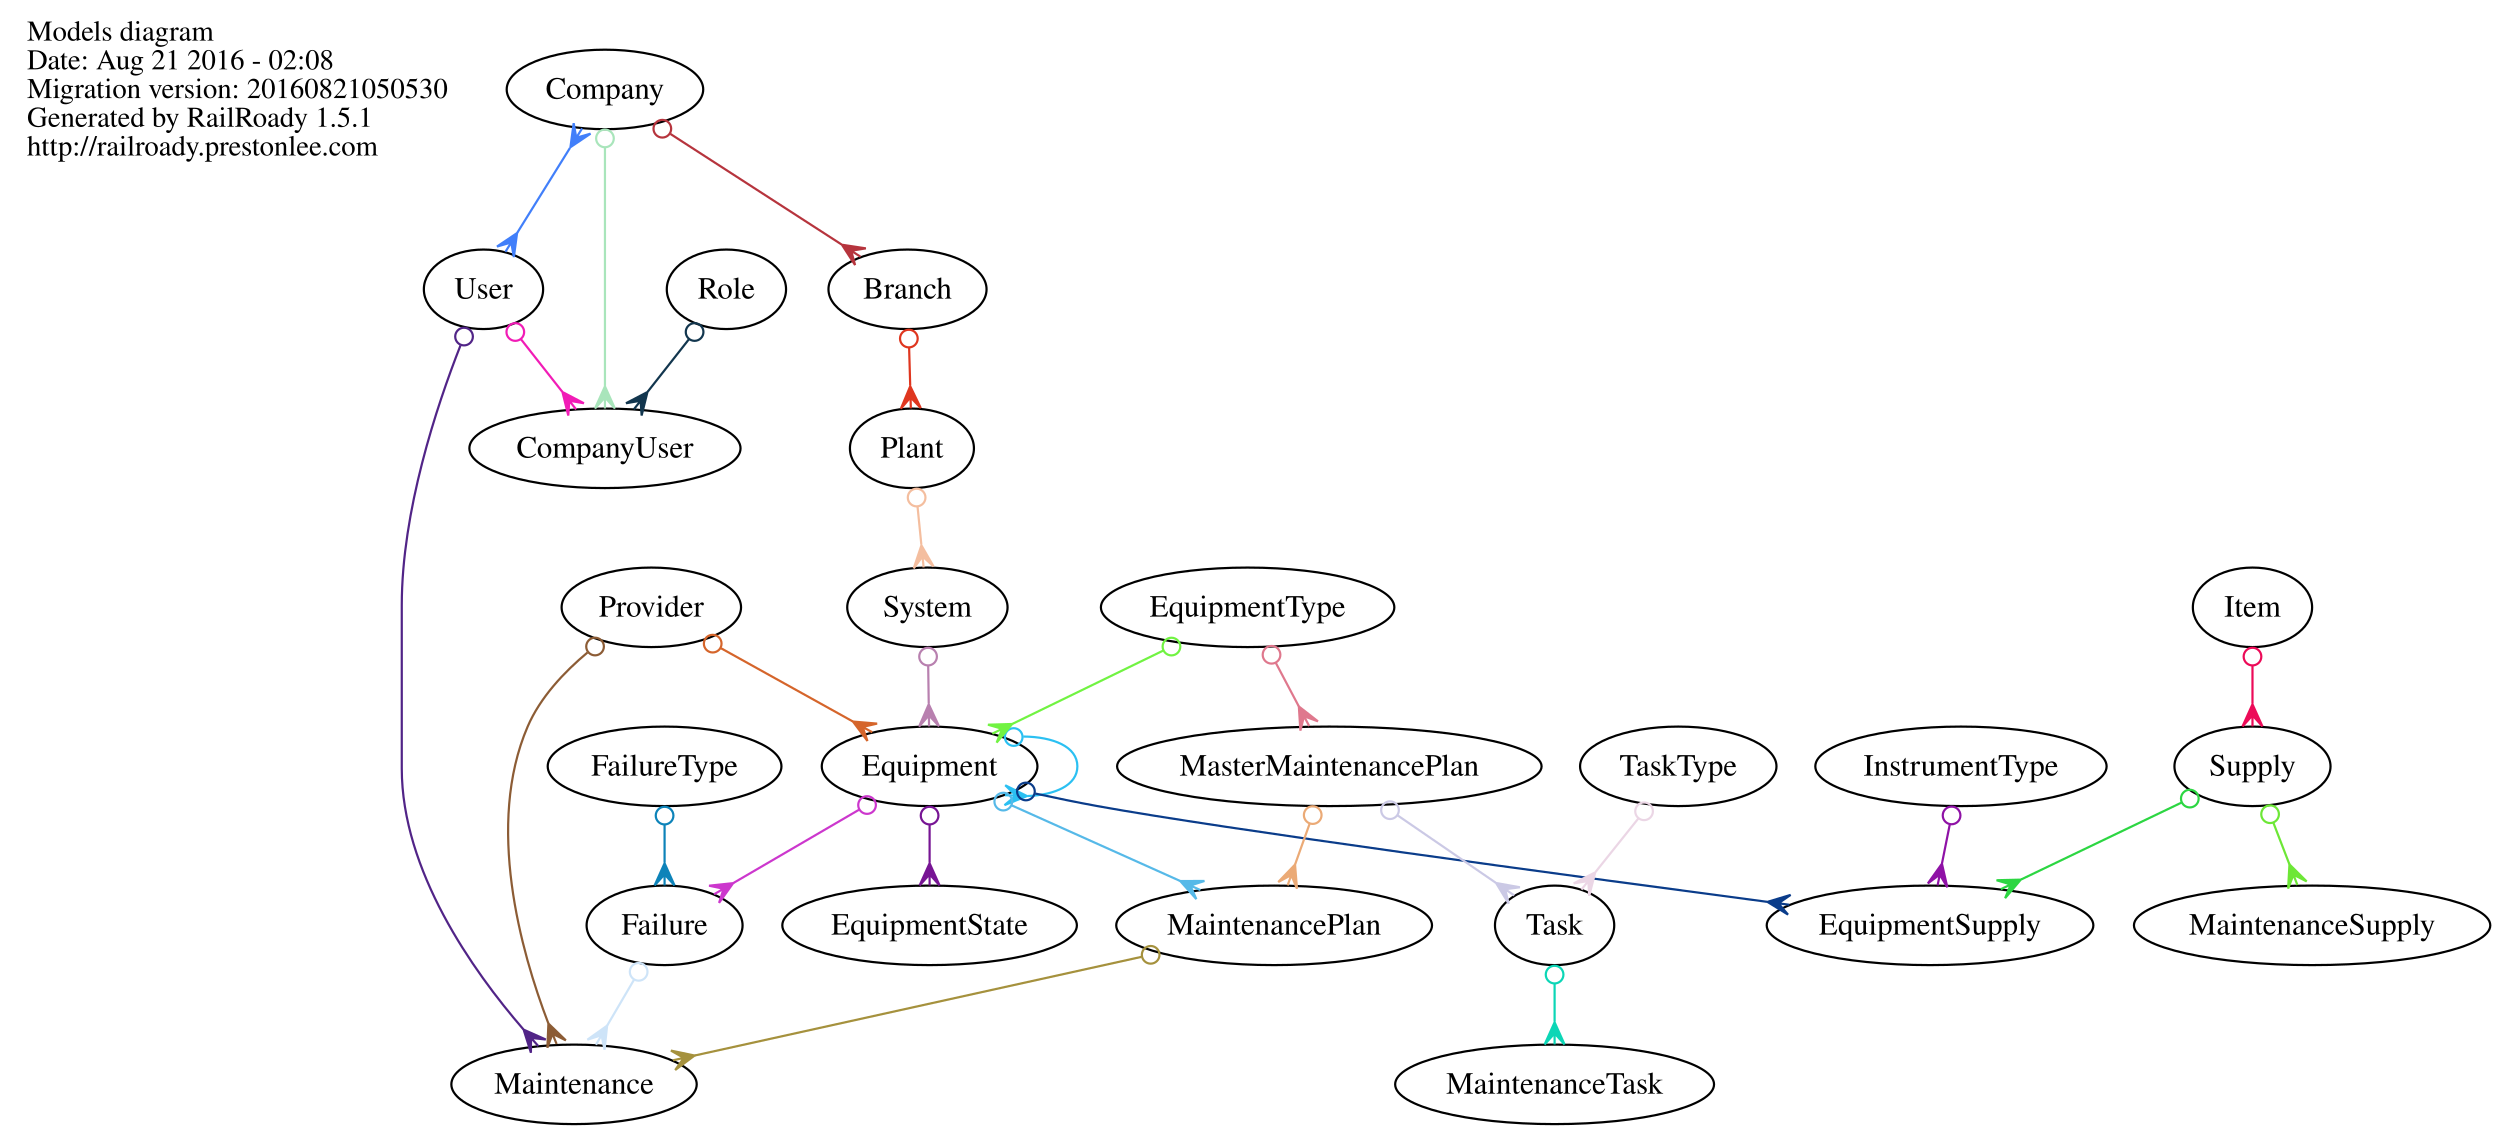
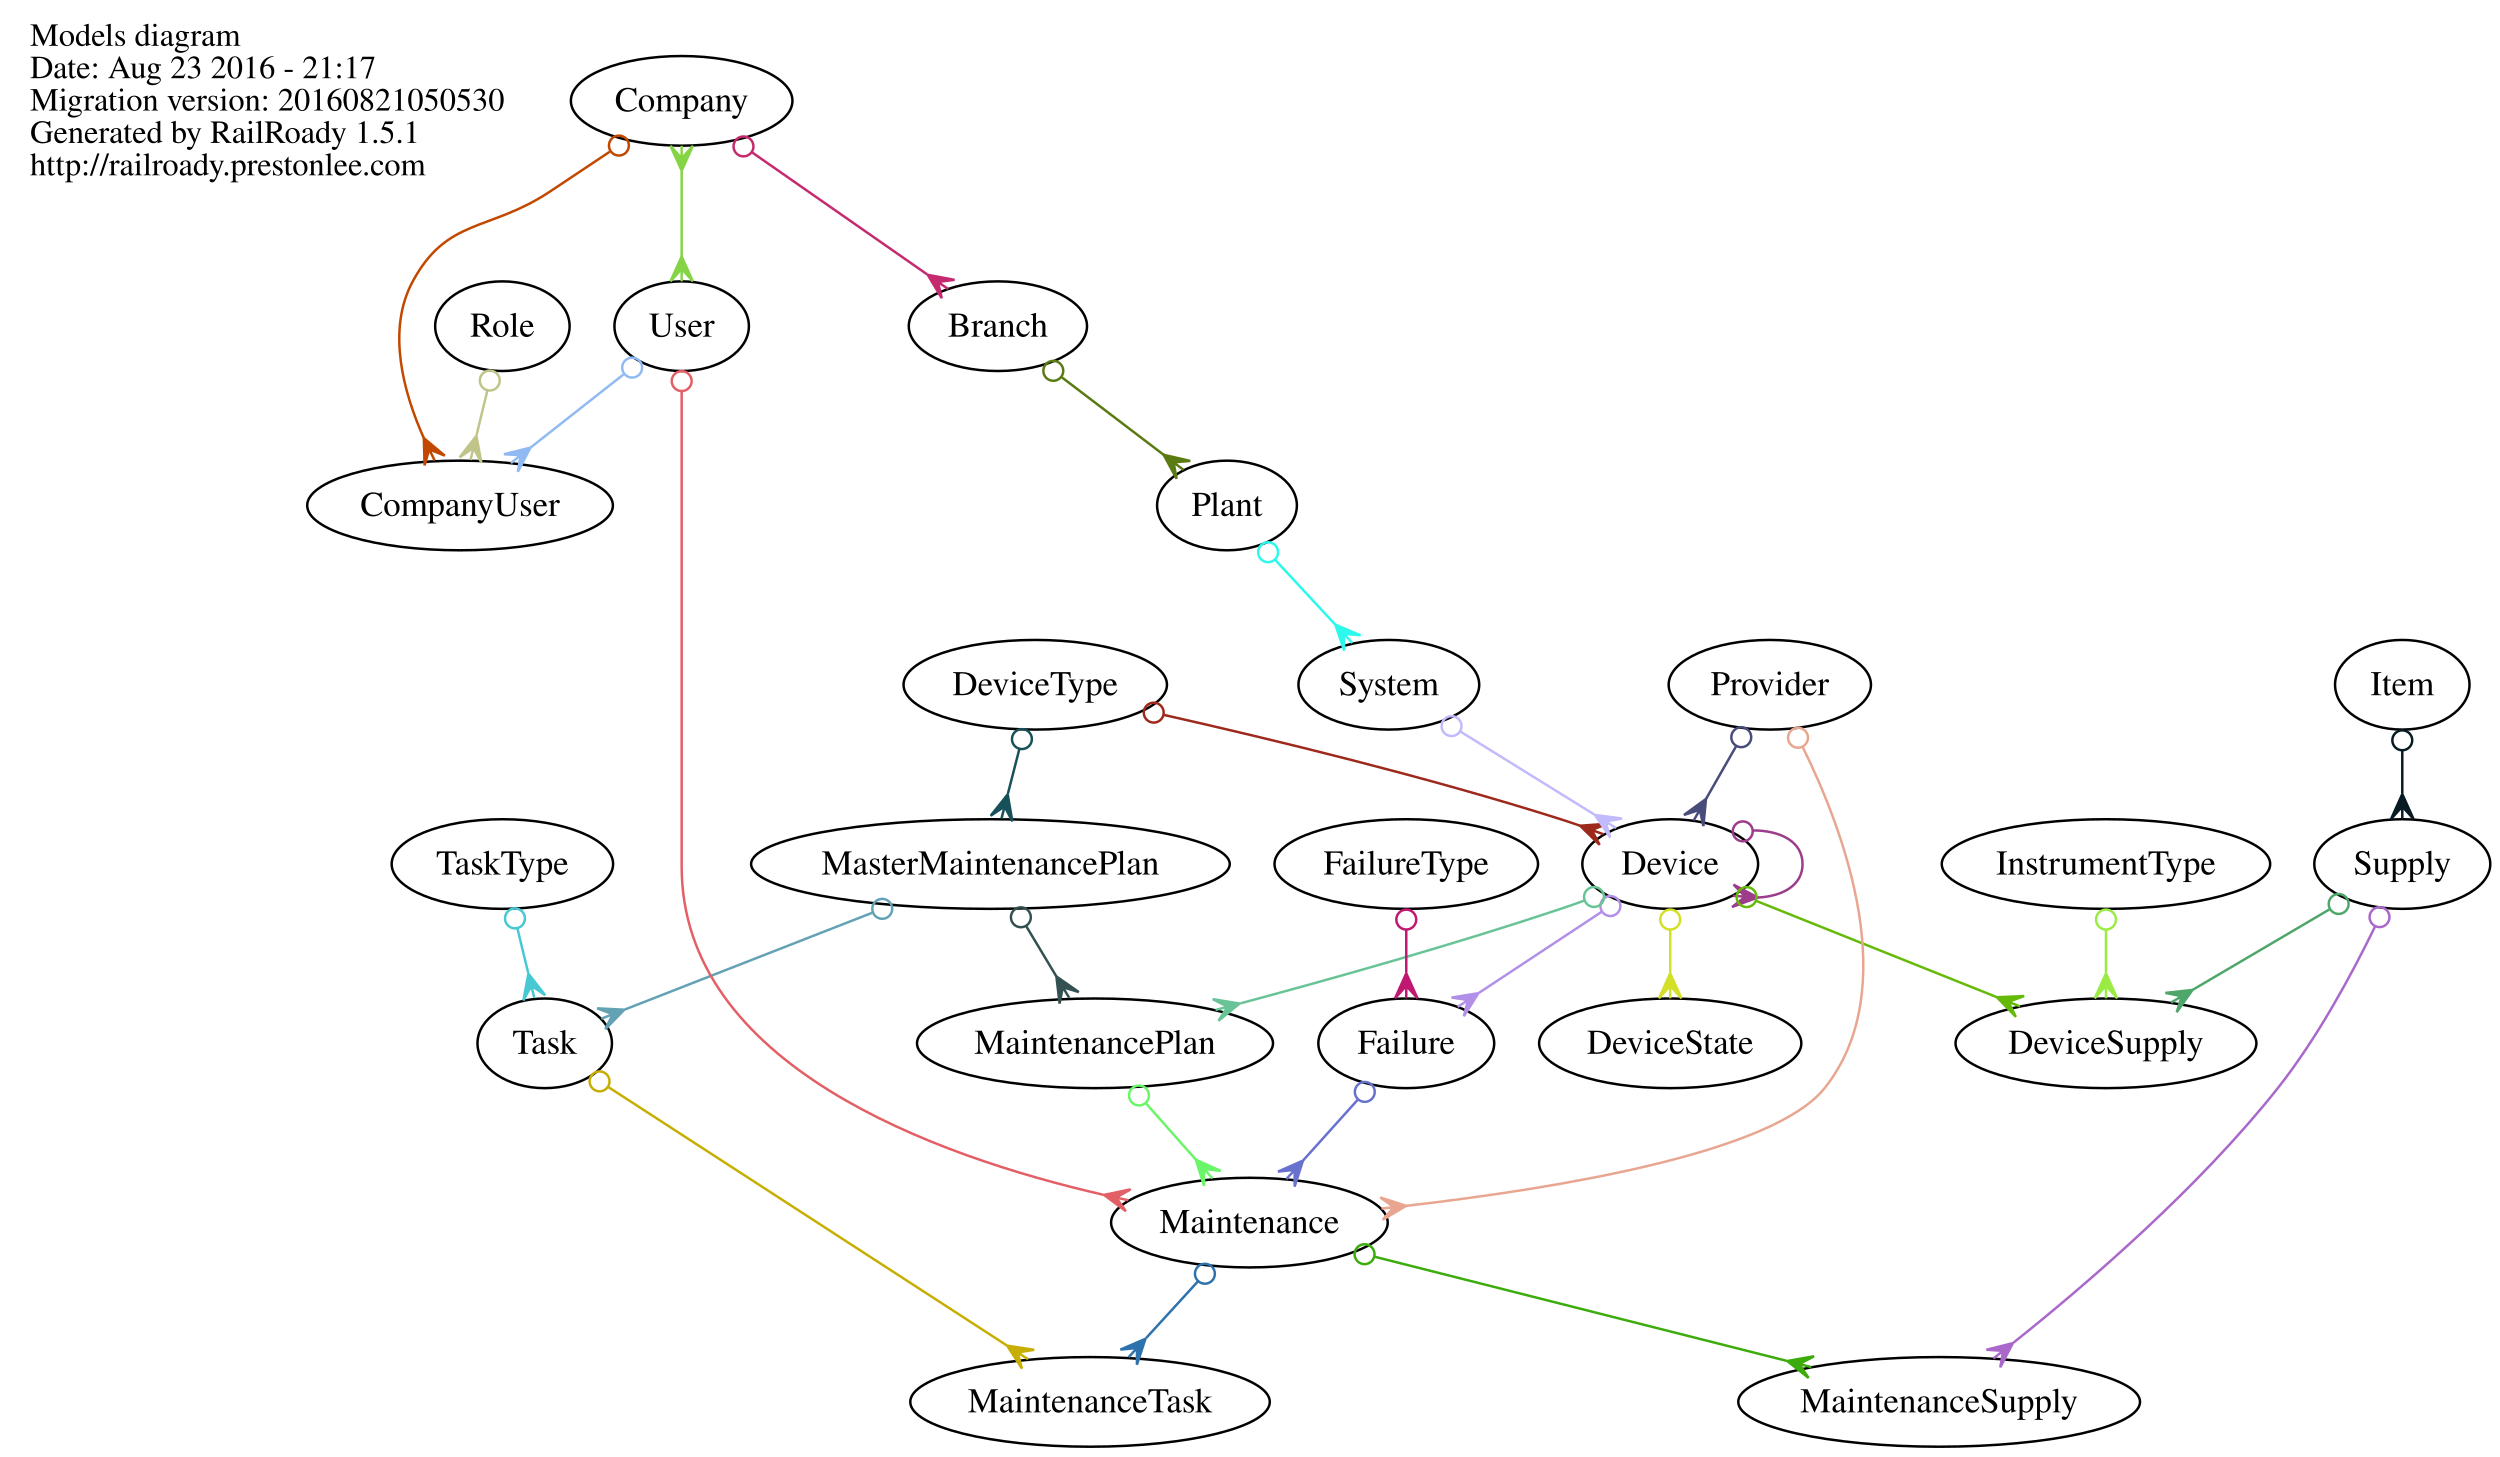
- <svg xmlns="http://www.w3.org/2000/svg" width="1132pt" height="513pt" viewBox="0.00 0.00 1131.53 513.00">
-   <g id="graph0" class="graph" transform="scale(1 1) rotate(0) translate(4 509)">
-     <polygon fill="none" stroke="none" points="-4,4 -4,-509 1127.53,-509 1127.53,4 -4,4" />
+ <svg xmlns="http://www.w3.org/2000/svg" width="1004pt" height="585pt" viewBox="0.00 0.00 1003.86 585.00">
+   <g id="graph0" class="graph" transform="scale(1 1) rotate(0) translate(4 581)">
+     <polygon fill="none" stroke="none" points="-4,4 -4,-581 999.857,-581 999.857,4 -4,4" />
    <g id="node1" class="node">
-       <text text-anchor="start" x="8" y="-490.6" font-family="Times,serif" font-size="13.00">Models diagram</text>
-       <text text-anchor="start" x="8" y="-477.6" font-family="Times,serif" font-size="13.00">Date: Aug 21 2016 - 02:08</text>
-       <text text-anchor="start" x="8" y="-464.6" font-family="Times,serif" font-size="13.00">Migration version: 20160821050530</text>
-       <text text-anchor="start" x="8" y="-451.6" font-family="Times,serif" font-size="13.00">Generated by RailRoady 1.5.1</text>
-       <text text-anchor="start" x="8" y="-438.6" font-family="Times,serif" font-size="13.00">http://railroady.prestonlee.com</text>
+       <text text-anchor="start" x="8" y="-562.6" font-family="Times,serif" font-size="13.00">Models diagram</text>
+       <text text-anchor="start" x="8" y="-549.6" font-family="Times,serif" font-size="13.00">Date: Aug 23 2016 - 21:17</text>
+       <text text-anchor="start" x="8" y="-536.6" font-family="Times,serif" font-size="13.00">Migration version: 20160821050530</text>
+       <text text-anchor="start" x="8" y="-523.6" font-family="Times,serif" font-size="13.00">Generated by RailRoady 1.5.1</text>
+       <text text-anchor="start" x="8" y="-510.6" font-family="Times,serif" font-size="13.00">http://railroady.prestonlee.com</text>
    </g>
    <g id="node2" class="node">
-       <ellipse fill="none" stroke="black" cx="406.688" cy="-378" rx="35.789" ry="18" />
-       <text text-anchor="middle" x="406.688" y="-373.8" font-family="Times,serif" font-size="14.00">Branch</text>
+       <ellipse fill="none" stroke="black" cx="396.688" cy="-450" rx="35.789" ry="18" />
+       <text text-anchor="middle" x="396.688" y="-445.8" font-family="Times,serif" font-size="14.00">Branch</text>
+     </g>
+     <g id="node18" class="node">
+       <ellipse fill="none" stroke="black" cx="488.688" cy="-378" rx="28.074" ry="18" />
+       <text text-anchor="middle" x="488.688" y="-373.8" font-family="Times,serif" font-size="14.00">Plant</text>
+     </g>
+     <g id="edge1" class="edge">
+       <path fill="none" stroke="#5a7a12" d="M422.168,-429.613C434.969,-419.873 450.438,-408.103 463.236,-398.365" />
+       <ellipse fill="none" stroke="#5a7a12" cx="418.934" cy="-432.074" rx="4" ry="4" />
+       <polygon fill="#5a7a12" stroke="#5a7a12" points="463.247,-398.357 473.931,-395.883 467.227,-395.329 471.206,-392.302 471.206,-392.302 471.206,-392.302 467.227,-395.329 468.481,-388.72 463.247,-398.357 463.247,-398.357" />
+     </g>
+     <g id="node3" class="node">
+       <ellipse fill="none" stroke="black" cx="269.688" cy="-540.5" rx="44.492" ry="18" />
+       <text text-anchor="middle" x="269.688" y="-536.3" font-family="Times,serif" font-size="14.00">Company</text>
+     </g>
+     <g id="edge4" class="edge">
+       <path fill="none" stroke="#c5296e" d="M298.006,-519.767C318.923,-505.19 347.284,-485.427 368.234,-470.828" />
+       <ellipse fill="none" stroke="#c5296e" cx="294.513" cy="-522.2" rx="4" ry="4" />
+       <polygon fill="#c5296e" stroke="#c5296e" points="368.511,-470.635 379.288,-468.61 372.613,-467.777 376.715,-464.918 376.715,-464.918 376.715,-464.918 372.613,-467.777 374.142,-461.226 368.511,-470.635 368.511,-470.635" />
+     </g>
+     <g id="node4" class="node">
+       <ellipse fill="none" stroke="black" cx="180.688" cy="-378" rx="61.389" ry="18" />
+       <text text-anchor="middle" x="180.688" y="-373.8" font-family="Times,serif" font-size="14.00">CompanyUser</text>
+     </g>
+     <g id="edge2" class="edge">
+       <path fill="none" stroke="#c24800" d="M240.838,-520.096C233.013,-514.855 224.535,-509.196 216.688,-504 192.329,-487.871 175.582,-493.7 161.688,-468 151.13,-448.472 157.886,-423.569 166.129,-405.074" />
+       <ellipse fill="none" stroke="#c24800" cx="244.482" cy="-522.539" rx="4" ry="4" />
+       <polygon fill="#c24800" stroke="#c24800" points="166.14,-405.053 174.544,-398.008 168.316,-400.551 170.492,-396.049 170.492,-396.049 170.492,-396.049 168.316,-400.551 166.441,-394.091 166.14,-405.053 166.14,-405.053" />
+     </g>
+     <g id="node25" class="node">
+       <ellipse fill="none" stroke="black" cx="269.688" cy="-450" rx="27" ry="18" />
+       <text text-anchor="middle" x="269.688" y="-445.8" font-family="Times,serif" font-size="14.00">User</text>
+     </g>
+     <g id="edge3" class="edge">
+       <path fill="none" stroke="#85d445" d="M269.688,-512.092C269.688,-501.289 269.688,-488.912 269.688,-478.136" />
+       <polygon fill="#85d445" stroke="#85d445" points="269.688,-512.436 265.188,-522.436 269.688,-517.436 269.688,-522.436 269.688,-522.436 269.688,-522.436 269.688,-517.436 274.188,-522.436 269.688,-512.436 269.688,-512.436" />
+       <polygon fill="#85d445" stroke="#85d445" points="269.688,-478.011 274.188,-468.011 269.688,-473.011 269.688,-468.011 269.688,-468.011 269.688,-468.011 269.688,-473.011 265.188,-468.011 269.688,-478.011 269.688,-478.011" />
+     </g>
+     <g id="node5" class="node">
+       <ellipse fill="none" stroke="black" cx="666.688" cy="-234" rx="35.296" ry="18" />
+       <text text-anchor="middle" x="666.688" y="-229.8" font-family="Times,serif" font-size="14.00">Device</text>
+     </g>
+     <g id="edge5" class="edge">
+       <path fill="none" stroke="#9c3c8b" d="M699.808,-247.5C710.925,-247.526 719.835,-243.026 719.835,-234 719.835,-225.581 712.084,-221.1 702.02,-220.556" />
+       <ellipse fill="none" stroke="#9c3c8b" cx="695.823" cy="-247.129" rx="4" ry="4" />
+       <polygon fill="#9c3c8b" stroke="#9c3c8b" points="701.818,-220.57 691.538,-216.752 696.829,-220.906 691.84,-221.242 691.84,-221.242 691.84,-221.242 696.829,-220.906 692.143,-225.731 701.818,-220.57 701.818,-220.57" />
+     </g>
+     <g id="node6" class="node">
+       <ellipse fill="none" stroke="black" cx="666.688" cy="-162" rx="52.661" ry="18" />
+       <text text-anchor="middle" x="666.688" y="-157.8" font-family="Times,serif" font-size="14.00">DeviceState</text>
+     </g>
+     <g id="edge7" class="edge">
+       <path fill="none" stroke="#d4df28" d="M666.688,-207.64C666.688,-202.063 666.688,-196.132 666.688,-190.476" />
+       <ellipse fill="none" stroke="#d4df28" cx="666.688" cy="-211.697" rx="4" ry="4" />
+       <polygon fill="#d4df28" stroke="#d4df28" points="666.688,-190.104 671.188,-180.104 666.688,-185.104 666.688,-180.104 666.688,-180.104 666.688,-180.104 666.688,-185.104 662.188,-180.104 666.688,-190.104 666.688,-190.104" />
+     </g>
+     <g id="node7" class="node">
+       <ellipse fill="none" stroke="black" cx="841.688" cy="-162" rx="60.42" ry="18" />
+       <text text-anchor="middle" x="841.688" y="-157.8" font-family="Times,serif" font-size="14.00">DeviceSupply</text>
+     </g>
+     <g id="edge6" class="edge">
+       <path fill="none" stroke="#64ba06" d="M701.129,-219.224C728.81,-208.151 767.873,-192.526 797.796,-180.557" />
+       <ellipse fill="none" stroke="#64ba06" cx="697.362" cy="-220.73" rx="4" ry="4" />
+       <polygon fill="#64ba06" stroke="#64ba06" points="797.879,-180.523 808.835,-180.988 802.522,-178.666 807.164,-176.81 807.164,-176.81 807.164,-176.81 802.522,-178.666 805.493,-172.631 797.879,-180.523 797.879,-180.523" />
+     </g>
+     <g id="node9" class="node">
+       <ellipse fill="none" stroke="black" cx="560.688" cy="-162" rx="35.313" ry="18" />
+       <text text-anchor="middle" x="560.688" y="-157.8" font-family="Times,serif" font-size="14.00">Failure</text>
+     </g>
+     <g id="edge8" class="edge">
+       <path fill="none" stroke="#b290e7" d="M639.103,-214.784C623.998,-204.809 605.284,-192.45 589.927,-182.309" />
+       <ellipse fill="none" stroke="#b290e7" cx="642.66" cy="-217.133" rx="4" ry="4" />
+       <polygon fill="#b290e7" stroke="#b290e7" points="589.67,-182.139 583.805,-172.873 585.497,-179.384 581.325,-176.628 581.325,-176.628 581.325,-176.628 585.497,-179.384 578.845,-180.384 589.67,-182.139 589.67,-182.139" />
+     </g>
+     <g id="node14" class="node">
+       <ellipse fill="none" stroke="black" cx="435.688" cy="-162" rx="71.495" ry="18" />
+       <text text-anchor="middle" x="435.688" y="-157.8" font-family="Times,serif" font-size="14.00">MaintenancePlan</text>
+     </g>
+     <g id="edge9" class="edge">
+       <path fill="none" stroke="#68c496" d="M632.33,-219.376C629.085,-218.195 625.833,-217.051 622.688,-216 580.122,-201.779 531.313,-188.03 494.236,-178.1" />
+       <ellipse fill="none" stroke="#68c496" cx="636.09" cy="-220.777" rx="4" ry="4" />
+       <polygon fill="#68c496" stroke="#68c496" points="493.768,-177.975 485.261,-171.055 488.936,-176.689 484.104,-175.403 484.104,-175.403 484.104,-175.403 488.936,-176.689 482.947,-179.752 493.768,-177.975 493.768,-177.975" />
+     </g>
+     <g id="node8" class="node">
+       <ellipse fill="none" stroke="black" cx="411.688" cy="-306" rx="52.902" ry="18" />
+       <text text-anchor="middle" x="411.688" y="-301.8" font-family="Times,serif" font-size="14.00">DeviceType</text>
+     </g>
+     <g id="edge11" class="edge">
+       <path fill="none" stroke="#9d291c" d="M463.43,-293.868C506.452,-284.169 569.083,-269.017 622.688,-252 625.234,-251.192 627.846,-250.313 630.466,-249.396" />
+       <ellipse fill="none" stroke="#9d291c" cx="459.267" cy="-294.801" rx="4" ry="4" />
+       <polygon fill="#9d291c" stroke="#9d291c" points="630.488,-249.388 641.425,-250.184 635.184,-247.672 639.881,-245.957 639.881,-245.957 639.881,-245.957 635.184,-247.672 638.337,-241.73 630.488,-249.388 630.488,-249.388" />
    </g>
    <g id="node17" class="node">
-       <ellipse fill="none" stroke="black" cx="408.688" cy="-306" rx="28.074" ry="18" />
-       <text text-anchor="middle" x="408.688" y="-301.8" font-family="Times,serif" font-size="14.00">Plant</text>
-     </g>
-     <g id="edge1" class="edge">
-       <path fill="none" stroke="#df361f" d="M407.412,-351.64C407.572,-346.063 407.741,-340.132 407.903,-334.476" />
-       <ellipse fill="none" stroke="#df361f" cx="407.296" cy="-355.698" rx="4" ry="4" />
-       <polygon fill="#df361f" stroke="#df361f" points="407.913,-334.1 412.697,-324.233 408.056,-329.102 408.199,-324.104 408.199,-324.104 408.199,-324.104 408.056,-329.102 403.701,-323.976 407.913,-334.1 407.913,-334.1" />
-     </g>
-     <g id="node3" class="node">
-       <ellipse fill="none" stroke="black" cx="269.688" cy="-468.5" rx="44.492" ry="18" />
-       <text text-anchor="middle" x="269.688" y="-464.3" font-family="Times,serif" font-size="14.00">Company</text>
-     </g>
-     <g id="edge4" class="edge">
-       <path fill="none" stroke="#b6343d" d="M299.309,-448.365C322.2,-433.578 353.752,-413.195 376.729,-398.353" />
-       <ellipse fill="none" stroke="#b6343d" cx="295.67" cy="-450.716" rx="4" ry="4" />
-       <polygon fill="#b6343d" stroke="#b6343d" points="376.985,-398.188 387.827,-396.541 381.185,-395.474 385.385,-392.761 385.385,-392.761 385.385,-392.761 381.185,-395.474 382.943,-388.981 376.985,-398.188 376.985,-398.188" />
-     </g>
-     <g id="node4" class="node">
-       <ellipse fill="none" stroke="black" cx="269.688" cy="-306" rx="61.389" ry="18" />
-       <text text-anchor="middle" x="269.688" y="-301.8" font-family="Times,serif" font-size="14.00">CompanyUser</text>
-     </g>
-     <g id="edge2" class="edge">
-       <path fill="none" stroke="#a9e5bb" d="M269.688,-442.079C269.688,-412.675 269.688,-364.455 269.688,-334.284" />
-       <ellipse fill="none" stroke="#a9e5bb" cx="269.688" cy="-446.324" rx="4" ry="4" />
-       <polygon fill="#a9e5bb" stroke="#a9e5bb" points="269.688,-334.053 274.188,-324.053 269.688,-329.053 269.688,-324.053 269.688,-324.053 269.688,-324.053 269.688,-329.053 265.188,-324.053 269.688,-334.053 269.688,-334.053" />
+       <ellipse fill="none" stroke="black" cx="393.688" cy="-234" rx="96.109" ry="18" />
+       <text text-anchor="middle" x="393.688" y="-229.8" font-family="Times,serif" font-size="14.00">MasterMaintenancePlan</text>
+     </g>
+     <g id="edge10" class="edge">
+       <path fill="none" stroke="#16515a" d="M405.328,-280.267C403.841,-274.485 402.248,-268.291 400.733,-262.4" />
+       <ellipse fill="none" stroke="#16515a" cx="406.334" cy="-284.181" rx="4" ry="4" />
+       <polygon fill="#16515a" stroke="#16515a" points="400.62,-261.96 402.488,-251.155 399.375,-257.118 398.13,-252.275 398.13,-252.275 398.13,-252.275 399.375,-257.118 393.772,-253.396 400.62,-261.96 400.62,-261.96" />
+     </g>
+     <g id="node13" class="node">
+       <ellipse fill="none" stroke="black" cx="497.688" cy="-90" rx="55.551" ry="18" />
+       <text text-anchor="middle" x="497.688" y="-85.8" font-family="Times,serif" font-size="14.00">Maintenance</text>
+     </g>
+     <g id="edge12" class="edge">
+       <path fill="none" stroke="#6871ce" d="M541.192,-139.338C534.255,-131.631 526.405,-122.908 519.302,-115.015" />
+       <ellipse fill="none" stroke="#6871ce" cx="544.03" cy="-142.492" rx="4" ry="4" />
+       <polygon fill="#6871ce" stroke="#6871ce" points="519.198,-114.9 515.853,-104.457 515.853,-111.184 512.508,-107.467 512.508,-107.467 512.508,-107.467 515.853,-111.184 509.163,-110.478 519.198,-114.9 519.198,-114.9" />
+     </g>
+     <g id="node10" class="node">
+       <ellipse fill="none" stroke="black" cx="560.688" cy="-234" rx="52.919" ry="18" />
+       <text text-anchor="middle" x="560.688" y="-229.8" font-family="Times,serif" font-size="14.00">FailureType</text>
+     </g>
+     <g id="edge13" class="edge">
+       <path fill="none" stroke="#c01770" d="M560.688,-207.64C560.688,-202.063 560.688,-196.132 560.688,-190.476" />
+       <ellipse fill="none" stroke="#c01770" cx="560.688" cy="-211.697" rx="4" ry="4" />
+       <polygon fill="#c01770" stroke="#c01770" points="560.688,-190.104 565.188,-180.104 560.688,-185.104 560.688,-180.104 560.688,-180.104 560.688,-180.104 560.688,-185.104 556.188,-180.104 560.688,-190.104 560.688,-190.104" />
+     </g>
+     <g id="node11" class="node">
+       <ellipse fill="none" stroke="black" cx="841.688" cy="-234" rx="65.949" ry="18" />
+       <text text-anchor="middle" x="841.688" y="-229.8" font-family="Times,serif" font-size="14.00">InstrumentType</text>
+     </g>
+     <g id="edge14" class="edge">
+       <path fill="none" stroke="#9aec45" d="M841.688,-207.64C841.688,-202.063 841.688,-196.132 841.688,-190.476" />
+       <ellipse fill="none" stroke="#9aec45" cx="841.688" cy="-211.697" rx="4" ry="4" />
+       <polygon fill="#9aec45" stroke="#9aec45" points="841.688,-190.104 846.188,-180.104 841.688,-185.104 841.688,-180.104 841.688,-180.104 841.688,-180.104 841.688,-185.104 837.188,-180.104 841.688,-190.104 841.688,-190.104" />
+     </g>
+     <g id="node12" class="node">
+       <ellipse fill="none" stroke="black" cx="960.688" cy="-306" rx="27" ry="18" />
+       <text text-anchor="middle" x="960.688" y="-301.8" font-family="Times,serif" font-size="14.00">Item</text>
+     </g>
+     <g id="node21" class="node">
+       <ellipse fill="none" stroke="black" cx="960.688" cy="-234" rx="35.339" ry="18" />
+       <text text-anchor="middle" x="960.688" y="-229.8" font-family="Times,serif" font-size="14.00">Supply</text>
+     </g>
+     <g id="edge15" class="edge">
+       <path fill="none" stroke="#061b24" d="M960.688,-279.64C960.688,-274.063 960.688,-268.132 960.688,-262.476" />
+       <ellipse fill="none" stroke="#061b24" cx="960.688" cy="-283.697" rx="4" ry="4" />
+       <polygon fill="#061b24" stroke="#061b24" points="960.688,-262.104 965.188,-252.104 960.688,-257.104 960.688,-252.104 960.688,-252.104 960.688,-252.104 960.688,-257.104 956.188,-252.104 960.688,-262.104 960.688,-262.104" />
+     </g>
+     <g id="node15" class="node">
+       <ellipse fill="none" stroke="black" cx="774.688" cy="-18" rx="80.675" ry="18" />
+       <text text-anchor="middle" x="774.688" y="-13.8" font-family="Times,serif" font-size="14.00">MaintenanceSupply</text>
+     </g>
+     <g id="edge16" class="edge">
+       <path fill="none" stroke="#3bac0b" d="M548.11,-76.258C594.603,-64.509 663.729,-47.04 713.393,-34.49" />
+       <ellipse fill="none" stroke="#3bac0b" cx="543.938" cy="-77.312" rx="4" ry="4" />
+       <polygon fill="#3bac0b" stroke="#3bac0b" points="713.671,-34.419 724.469,-36.332 718.519,-33.194 723.366,-31.969 723.366,-31.969 723.366,-31.969 718.519,-33.194 722.264,-27.607 713.671,-34.419 713.671,-34.419" />
+     </g>
+     <g id="node16" class="node">
+       <ellipse fill="none" stroke="black" cx="433.688" cy="-18" rx="72.196" ry="18" />
+       <text text-anchor="middle" x="433.688" y="-13.8" font-family="Times,serif" font-size="14.00">MaintenanceTask</text>
+     </g>
+     <g id="edge17" class="edge">
+       <path fill="none" stroke="#2d72ac" d="M477.093,-66.474C470.441,-59.198 463.032,-51.095 456.245,-43.672" />
+       <ellipse fill="none" stroke="#2d72ac" cx="479.822" cy="-69.459" rx="4" ry="4" />
+       <polygon fill="#2d72ac" stroke="#2d72ac" points="455.938,-43.337 452.512,-32.92 452.564,-39.646 449.191,-35.956 449.191,-35.956 449.191,-35.956 452.564,-39.646 445.869,-38.993 455.938,-43.337 455.938,-43.337" />
+     </g>
+     <g id="edge18" class="edge">
+       <path fill="none" stroke="#6af668" d="M456.198,-137.843C462.586,-130.631 469.647,-122.658 476.106,-115.366" />
+       <ellipse fill="none" stroke="#6af668" cx="453.348" cy="-141.061" rx="4" ry="4" />
+       <polygon fill="#6af668" stroke="#6af668" points="476.187,-115.275 486.186,-110.773 479.502,-111.532 482.817,-107.789 482.817,-107.789 482.817,-107.789 479.502,-111.532 479.449,-104.805 476.187,-115.275 476.187,-115.275" />
+     </g>
+     <g id="edge20" class="edge">
+       <path fill="none" stroke="#335150" d="M408.024,-209.106C411.929,-202.599 416.176,-195.52 420.143,-188.907" />
+       <ellipse fill="none" stroke="#335150" cx="405.913" cy="-212.625" rx="4" ry="4" />
+       <polygon fill="#335150" stroke="#335150" points="420.178,-188.85 429.181,-182.591 422.75,-184.563 425.323,-180.275 425.323,-180.275 425.323,-180.275 422.75,-184.563 421.464,-177.96 420.178,-188.85 420.178,-188.85" />
+     </g>
+     <g id="node23" class="node">
+       <ellipse fill="none" stroke="black" cx="214.688" cy="-162" rx="27" ry="18" />
+       <text text-anchor="middle" x="214.688" y="-157.8" font-family="Times,serif" font-size="14.00">Task</text>
+     </g>
+     <g id="edge19" class="edge">
+       <path fill="none" stroke="#63a2b4" d="M346.183,-214.423C314.841,-202.166 274.614,-186.435 246.952,-175.617" />
+       <ellipse fill="none" stroke="#63a2b4" cx="350.237" cy="-216.008" rx="4" ry="4" />
+       <polygon fill="#63a2b4" stroke="#63a2b4" points="246.683,-175.512 239.009,-167.679 242.026,-173.691 237.37,-171.87 237.37,-171.87 237.37,-171.87 242.026,-173.691 235.731,-176.061 246.683,-175.512 246.683,-175.512" />
+     </g>
+     <g id="node22" class="node">
+       <ellipse fill="none" stroke="black" cx="553.688" cy="-306" rx="36.299" ry="18" />
+       <text text-anchor="middle" x="553.688" y="-301.8" font-family="Times,serif" font-size="14.00">System</text>
+     </g>
+     <g id="edge21" class="edge">
+       <path fill="none" stroke="#2cf9eb" d="M508.053,-356.145C515.651,-347.963 524.4,-338.54 532.193,-330.148" />
+       <ellipse fill="none" stroke="#2cf9eb" cx="505.194" cy="-359.224" rx="4" ry="4" />
+       <polygon fill="#2cf9eb" stroke="#2cf9eb" points="532.215,-330.125 542.317,-325.859 535.617,-326.461 539.019,-322.797 539.019,-322.797 539.019,-322.797 535.617,-326.461 535.722,-319.735 532.215,-330.125 532.215,-330.125" />
+     </g>
+     <g id="node19" class="node">
+       <ellipse fill="none" stroke="black" cx="706.688" cy="-306" rx="40.625" ry="18" />
+       <text text-anchor="middle" x="706.688" y="-301.8" font-family="Times,serif" font-size="14.00">Provider</text>
+     </g>
+     <g id="edge22" class="edge">
+       <path fill="none" stroke="#484c7a" d="M693.109,-281.238C689.263,-274.506 685.061,-267.154 681.164,-260.333" />
+       <ellipse fill="none" stroke="#484c7a" cx="695.224" cy="-284.938" rx="4" ry="4" />
+       <polygon fill="#484c7a" stroke="#484c7a" points="681.061,-260.152 680.006,-249.237 678.58,-255.811 676.099,-251.47 676.099,-251.47 676.099,-251.47 678.58,-255.811 672.192,-253.703 681.061,-260.152 681.061,-260.152" />
+     </g>
+     <g id="edge23" class="edge">
+       <path fill="none" stroke="#e8a690" d="M719.879,-281.032C736.746,-246.777 760.226,-183.594 728.688,-144 708.016,-118.048 621.715,-103.76 560.677,-96.74" />
+       <ellipse fill="none" stroke="#e8a690" cx="718.005" cy="-284.719" rx="4" ry="4" />
+       <polygon fill="#e8a690" stroke="#e8a690" points="560.672,-96.74 551.23,-91.162 555.702,-96.187 550.733,-95.634 550.733,-95.634 550.733,-95.634 555.702,-96.187 550.236,-100.107 560.672,-96.74 560.672,-96.74" />
+     </g>
+     <g id="node20" class="node">
+       <ellipse fill="none" stroke="black" cx="197.688" cy="-450" rx="27" ry="18" />
+       <text text-anchor="middle" x="197.688" y="-445.8" font-family="Times,serif" font-size="14.00">Role</text>
+     </g>
+     <g id="edge24" class="edge">
+       <path fill="none" stroke="#c1c489" d="M191.681,-424.267C190.277,-418.485 188.773,-412.291 187.342,-406.4" />
+       <ellipse fill="none" stroke="#c1c489" cx="192.628" cy="-428.168" rx="4" ry="4" />
+       <polygon fill="#c1c489" stroke="#c1c489" points="187.243,-405.993 189.256,-395.213 186.063,-401.134 184.883,-396.275 184.883,-396.275 184.883,-396.275 186.063,-401.134 180.51,-397.337 187.243,-405.993 187.243,-405.993" />
+     </g>
+     <g id="edge25" class="edge">
+       <path fill="none" stroke="#4fa66a" d="M931.436,-215.793C914.858,-206.041 894.012,-193.779 876.584,-183.527" />
+       <ellipse fill="none" stroke="#4fa66a" cx="935.136" cy="-217.969" rx="4" ry="4" />
+       <polygon fill="#4fa66a" stroke="#4fa66a" points="876.442,-183.444 870.104,-174.495 872.132,-180.908 867.822,-178.373 867.822,-178.373 867.822,-178.373 872.132,-180.908 865.541,-182.252 876.442,-183.444 876.442,-183.444" />
+     </g>
+     <g id="edge26" class="edge">
+       <path fill="none" stroke="#a968ca" d="M949.683,-208.773C940.61,-190.114 926.667,-164.182 910.688,-144 878.981,-103.953 834.082,-65.351 804.681,-41.898" />
+       <ellipse fill="none" stroke="#a968ca" cx="951.544" cy="-212.676" rx="4" ry="4" />
+       <polygon fill="#a968ca" stroke="#a968ca" points="804.306,-41.602 799.242,-31.875 800.381,-38.505 796.455,-35.408 796.455,-35.408 796.455,-35.408 800.381,-38.505 793.668,-38.941 804.306,-41.602 804.306,-41.602" />
+     </g>
+     <g id="edge27" class="edge">
+       <path fill="none" stroke="#c1bafc" d="M582.356,-287.241C598.781,-277.066 619.389,-264.3 636.121,-253.935" />
+       <ellipse fill="none" stroke="#c1bafc" cx="578.876" cy="-289.397" rx="4" ry="4" />
+       <polygon fill="#c1bafc" stroke="#c1bafc" points="636.466,-253.721 647.337,-252.281 640.717,-251.088 644.967,-248.455 644.967,-248.455 644.967,-248.455 640.717,-251.088 642.597,-244.63 636.466,-253.721 636.466,-253.721" />
+     </g>
+     <g id="edge28" class="edge">
+       <path fill="none" stroke="#c7ae03" d="M240.278,-144.407C279.925,-118.7 356.199,-69.244 400.186,-40.722" />
+       <ellipse fill="none" stroke="#c7ae03" cx="236.716" cy="-146.717" rx="4" ry="4" />
+       <polygon fill="#c7ae03" stroke="#c7ae03" points="400.405,-40.581 411.244,-38.916 404.6,-37.86 408.796,-35.14 408.796,-35.14 408.796,-35.14 404.6,-37.86 406.347,-31.364 400.405,-40.581 400.405,-40.581" />
    </g>
    <g id="node24" class="node">
-       <ellipse fill="none" stroke="black" cx="214.688" cy="-378" rx="27" ry="18" />
-       <text text-anchor="middle" x="214.688" y="-373.8" font-family="Times,serif" font-size="14.00">User</text>
-     </g>
-     <g id="edge3" class="edge">
-       <path fill="none" stroke="#417ffa" d="M253.817,-441.962C246.31,-429.883 237.386,-415.523 229.957,-403.57" />
-       <polygon fill="#417ffa" stroke="#417ffa" points="254.064,-442.36 255.521,-453.229 256.703,-446.607 259.343,-450.854 259.343,-450.854 259.343,-450.854 256.703,-446.607 263.165,-448.479 254.064,-442.36 254.064,-442.36" />
-       <polygon fill="#417ffa" stroke="#417ffa" points="229.894,-403.469 228.438,-392.6 227.255,-399.222 224.616,-394.975 224.616,-394.975 224.616,-394.975 227.255,-399.222 220.794,-397.351 229.894,-403.469 229.894,-403.469" />
-     </g>
-     <g id="node5" class="node">
-       <ellipse fill="none" stroke="black" cx="416.688" cy="-162" rx="48.827" ry="18" />
-       <text text-anchor="middle" x="416.688" y="-157.8" font-family="Times,serif" font-size="14.00">Equipment</text>
-     </g>
-     <g id="edge5" class="edge">
-       <path fill="none" stroke="#2bc0f2" d="M459.087,-175.497C472.756,-175.374 483.601,-170.875 483.601,-162 483.601,-153.539 473.746,-149.056 460.983,-148.548" />
-       <ellipse fill="none" stroke="#2bc0f2" cx="454.767" cy="-175.272" rx="4" ry="4" />
-       <polygon fill="#2bc0f2" stroke="#2bc0f2" points="460.765,-148.557 450.602,-144.439 455.769,-148.746 450.772,-148.936 450.772,-148.936 450.772,-148.936 455.769,-148.746 450.943,-153.433 460.765,-148.557 460.765,-148.557" />
-     </g>
-     <g id="node6" class="node">
-       <ellipse fill="none" stroke="black" cx="416.688" cy="-90" rx="66.692" ry="18" />
-       <text text-anchor="middle" x="416.688" y="-85.8" font-family="Times,serif" font-size="14.00">EquipmentState</text>
-     </g>
-     <g id="edge7" class="edge">
-       <path fill="none" stroke="#771594" d="M416.688,-135.64C416.688,-130.063 416.688,-124.132 416.688,-118.476" />
-       <ellipse fill="none" stroke="#771594" cx="416.688" cy="-139.697" rx="4" ry="4" />
-       <polygon fill="#771594" stroke="#771594" points="416.688,-118.104 421.188,-108.104 416.688,-113.104 416.688,-108.104 416.688,-108.104 416.688,-108.104 416.688,-113.104 412.188,-108.104 416.688,-118.104 416.688,-118.104" />
-     </g>
-     <g id="node7" class="node">
-       <ellipse fill="none" stroke="black" cx="869.688" cy="-90" rx="73.952" ry="18" />
-       <text text-anchor="middle" x="869.688" y="-85.8" font-family="Times,serif" font-size="14.00">EquipmentSupply</text>
-     </g>
-     <g id="edge6" class="edge">
-       <path fill="none" stroke="#0a3c8a" d="M464.474,-149.696C473.804,-147.664 483.531,-145.665 492.688,-144 549.256,-133.714 703.057,-112.93 795.805,-100.668" />
-       <ellipse fill="none" stroke="#0a3c8a" cx="460.308" cy="-150.619" rx="4" ry="4" />
-       <polygon fill="#0a3c8a" stroke="#0a3c8a" points="796.056,-100.635 806.559,-103.787 801.013,-99.981 805.97,-99.326 805.97,-99.326 805.97,-99.326 801.013,-99.981 805.381,-94.865 796.056,-100.635 796.056,-100.635" />
-     </g>
-     <g id="node9" class="node">
-       <ellipse fill="none" stroke="black" cx="296.688" cy="-90" rx="35.313" ry="18" />
-       <text text-anchor="middle" x="296.688" y="-85.8" font-family="Times,serif" font-size="14.00">Failure</text>
-     </g>
-     <g id="edge8" class="edge">
-       <path fill="none" stroke="#cc37cd" d="M384.761,-142.376C367.126,-132.089 345.314,-119.365 327.808,-109.154" />
-       <ellipse fill="none" stroke="#cc37cd" cx="388.369" cy="-144.48" rx="4" ry="4" />
-       <polygon fill="#cc37cd" stroke="#cc37cd" points="327.729,-109.108 321.359,-100.182 323.411,-106.588 319.092,-104.069 319.092,-104.069 319.092,-104.069 323.411,-106.588 316.824,-107.956 327.729,-109.108 327.729,-109.108" />
-     </g>
-     <g id="node13" class="node">
-       <ellipse fill="none" stroke="black" cx="572.688" cy="-90" rx="71.495" ry="18" />
-       <text text-anchor="middle" x="572.688" y="-85.8" font-family="Times,serif" font-size="14.00">MaintenancePlan</text>
-     </g>
-     <g id="edge9" class="edge">
-       <path fill="none" stroke="#56b9e8" d="M453.826,-144.335C476.756,-134.046 506.25,-120.812 530.122,-110.1" />
-       <ellipse fill="none" stroke="#56b9e8" cx="450.047" cy="-146.031" rx="4" ry="4" />
-       <polygon fill="#56b9e8" stroke="#56b9e8" points="530.179,-110.074 541.145,-110.086 534.741,-108.028 539.303,-105.981 539.303,-105.981 539.303,-105.981 534.741,-108.028 537.46,-101.875 530.179,-110.074 530.179,-110.074" />
-     </g>
-     <g id="node8" class="node">
-       <ellipse fill="none" stroke="black" cx="560.688" cy="-234" rx="66.433" ry="18" />
-       <text text-anchor="middle" x="560.688" y="-229.8" font-family="Times,serif" font-size="14.00">EquipmentType</text>
-     </g>
-     <g id="edge11" class="edge">
-       <path fill="none" stroke="#71f342" d="M522.483,-214.428C501.403,-204.181 475.324,-191.504 454.334,-181.3" />
-       <ellipse fill="none" stroke="#71f342" cx="526.199" cy="-216.234" rx="4" ry="4" />
-       <polygon fill="#71f342" stroke="#71f342" points="454.077,-181.176 447.051,-172.756 449.581,-178.99 445.084,-176.804 445.084,-176.804 445.084,-176.804 449.581,-178.99 443.116,-180.851 454.077,-181.176 454.077,-181.176" />
-     </g>
-     <g id="node16" class="node">
-       <ellipse fill="none" stroke="black" cx="597.688" cy="-162" rx="96.109" ry="18" />
-       <text text-anchor="middle" x="597.688" y="-157.8" font-family="Times,serif" font-size="14.00">MasterMaintenancePlan</text>
-     </g>
-     <g id="edge10" class="edge">
-       <path fill="none" stroke="#df788d" d="M573.465,-208.827C576.801,-202.515 580.413,-195.681 583.804,-189.266" />
-       <ellipse fill="none" stroke="#df788d" cx="571.514" cy="-212.519" rx="4" ry="4" />
-       <polygon fill="#df788d" stroke="#df788d" points="583.883,-189.116 592.535,-182.378 586.22,-184.696 588.557,-180.275 588.557,-180.275 588.557,-180.275 586.22,-184.696 584.578,-178.172 583.883,-189.116 583.883,-189.116" />
-     </g>
-     <g id="node25" class="node">
-       <ellipse fill="none" stroke="black" cx="255.688" cy="-18" rx="55.551" ry="18" />
-       <text text-anchor="middle" x="255.688" y="-13.8" font-family="Times,serif" font-size="14.00">Maintenance</text>
-     </g>
-     <g id="edge12" class="edge">
-       <path fill="none" stroke="#cee4f8" d="M282.833,-65.346C278.952,-58.719 274.713,-51.483 270.764,-44.74" />
-       <ellipse fill="none" stroke="#cee4f8" cx="284.95" cy="-68.959" rx="4" ry="4" />
-       <polygon fill="#cee4f8" stroke="#cee4f8" points="270.673,-44.585 269.502,-33.682 268.146,-40.271 265.619,-35.956 265.619,-35.956 265.619,-35.956 268.146,-40.271 261.736,-38.23 270.673,-44.585 270.673,-44.585" />
-     </g>
-     <g id="node10" class="node">
-       <ellipse fill="none" stroke="black" cx="296.688" cy="-162" rx="52.919" ry="18" />
-       <text text-anchor="middle" x="296.688" y="-157.8" font-family="Times,serif" font-size="14.00">FailureType</text>
-     </g>
-     <g id="edge13" class="edge">
-       <path fill="none" stroke="#0d83b9" d="M296.688,-135.64C296.688,-130.063 296.688,-124.132 296.688,-118.476" />
-       <ellipse fill="none" stroke="#0d83b9" cx="296.688" cy="-139.697" rx="4" ry="4" />
-       <polygon fill="#0d83b9" stroke="#0d83b9" points="296.688,-118.104 301.188,-108.104 296.688,-113.104 296.688,-108.104 296.688,-108.104 296.688,-108.104 296.688,-113.104 292.188,-108.104 296.688,-118.104 296.688,-118.104" />
-     </g>
-     <g id="node11" class="node">
-       <ellipse fill="none" stroke="black" cx="883.688" cy="-162" rx="65.949" ry="18" />
-       <text text-anchor="middle" x="883.688" y="-157.8" font-family="Times,serif" font-size="14.00">InstrumentType</text>
-     </g>
-     <g id="edge14" class="edge">
-       <path fill="none" stroke="#8f12a6" d="M878.616,-135.64C877.472,-129.92 876.253,-123.828 875.096,-118.042" />
-       <ellipse fill="none" stroke="#8f12a6" cx="879.443" cy="-139.774" rx="4" ry="4" />
-       <polygon fill="#8f12a6" stroke="#8f12a6" points="875.07,-117.91 877.521,-107.222 874.089,-113.007 873.109,-108.104 873.109,-108.104 873.109,-108.104 874.089,-113.007 868.696,-108.987 875.07,-117.91 875.07,-117.91" />
-     </g>
-     <g id="node12" class="node">
-       <ellipse fill="none" stroke="black" cx="1015.69" cy="-234" rx="27" ry="18" />
-       <text text-anchor="middle" x="1015.69" y="-229.8" font-family="Times,serif" font-size="14.00">Item</text>
-     </g>
-     <g id="node20" class="node">
-       <ellipse fill="none" stroke="black" cx="1015.69" cy="-162" rx="35.339" ry="18" />
-       <text text-anchor="middle" x="1015.69" y="-157.8" font-family="Times,serif" font-size="14.00">Supply</text>
-     </g>
-     <g id="edge15" class="edge">
-       <path fill="none" stroke="#ec0b58" d="M1015.69,-207.64C1015.69,-202.063 1015.69,-196.132 1015.69,-190.476" />
-       <ellipse fill="none" stroke="#ec0b58" cx="1015.69" cy="-211.697" rx="4" ry="4" />
-       <polygon fill="#ec0b58" stroke="#ec0b58" points="1015.69,-190.104 1020.19,-180.104 1015.69,-185.104 1015.69,-180.104 1015.69,-180.104 1015.69,-180.104 1015.69,-185.104 1011.19,-180.104 1015.69,-190.104 1015.69,-190.104" />
-     </g>
-     <g id="edge16" class="edge">
-       <path fill="none" stroke="#a5913d" d="M512.582,-75.727C454.306,-62.859 366.67,-43.507 310.323,-31.064" />
-       <ellipse fill="none" stroke="#a5913d" cx="516.791" cy="-76.657" rx="4" ry="4" />
-       <polygon fill="#a5913d" stroke="#a5913d" points="310.29,-31.057 301.495,-24.507 305.407,-29.979 300.525,-28.901 300.525,-28.901 300.525,-28.901 305.407,-29.979 299.554,-33.295 310.29,-31.057 310.29,-31.057" />
-     </g>
-     <g id="node14" class="node">
-       <ellipse fill="none" stroke="black" cx="1042.69" cy="-90" rx="80.675" ry="18" />
-       <text text-anchor="middle" x="1042.69" y="-85.8" font-family="Times,serif" font-size="14.00">MaintenanceSupply</text>
-     </g>
-     <g id="node15" class="node">
-       <ellipse fill="none" stroke="black" cx="699.688" cy="-18" rx="72.196" ry="18" />
-       <text text-anchor="middle" x="699.688" y="-13.8" font-family="Times,serif" font-size="14.00">MaintenanceTask</text>
-     </g>
-     <g id="edge18" class="edge">
-       <path fill="none" stroke="#ebaa76" d="M588.73,-135.92C586.62,-130.01 584.362,-123.689 582.227,-117.71" />
-       <ellipse fill="none" stroke="#ebaa76" cx="590.163" cy="-139.93" rx="4" ry="4" />
-       <polygon fill="#ebaa76" stroke="#ebaa76" points="582.16,-117.522 583.034,-106.591 580.478,-112.813 578.796,-108.104 578.796,-108.104 578.796,-108.104 580.478,-112.813 574.559,-109.618 582.16,-117.522 582.16,-117.522" />
-     </g>
-     <g id="node22" class="node">
-       <ellipse fill="none" stroke="black" cx="699.688" cy="-90" rx="27" ry="18" />
-       <text text-anchor="middle" x="699.688" y="-85.8" font-family="Times,serif" font-size="14.00">Task</text>
-     </g>
-     <g id="edge17" class="edge">
-       <path fill="none" stroke="#cbc9e5" d="M628.522,-139.839C642.692,-130.114 659.339,-118.69 672.968,-109.337" />
-       <ellipse fill="none" stroke="#cbc9e5" cx="625.158" cy="-142.148" rx="4" ry="4" />
-       <polygon fill="#cbc9e5" stroke="#cbc9e5" points="673.187,-109.187 683.978,-107.239 677.309,-106.358 681.432,-103.528 681.432,-103.528 681.432,-103.528 677.309,-106.358 678.886,-99.818 673.187,-109.187 673.187,-109.187" />
-     </g>
-     <g id="node21" class="node">
-       <ellipse fill="none" stroke="black" cx="415.688" cy="-234" rx="36.299" ry="18" />
-       <text text-anchor="middle" x="415.688" y="-229.8" font-family="Times,serif" font-size="14.00">System</text>
-     </g>
-     <g id="edge19" class="edge">
-       <path fill="none" stroke="#f4be9f" d="M411.224,-279.64C411.781,-274.063 412.375,-268.132 412.94,-262.476" />
-       <ellipse fill="none" stroke="#f4be9f" cx="410.816" cy="-283.716" rx="4" ry="4" />
-       <polygon fill="#f4be9f" stroke="#f4be9f" points="412.982,-262.055 418.455,-252.552 413.48,-257.08 413.977,-252.104 413.977,-252.104 413.977,-252.104 413.48,-257.08 409.5,-251.657 412.982,-262.055 412.982,-262.055" />
-     </g>
-     <g id="node18" class="node">
-       <ellipse fill="none" stroke="black" cx="290.688" cy="-234" rx="40.625" ry="18" />
-       <text text-anchor="middle" x="290.688" y="-229.8" font-family="Times,serif" font-size="14.00">Provider</text>
-     </g>
-     <g id="edge20" class="edge">
-       <path fill="none" stroke="#d5652b" d="M322.172,-215.509C340.345,-205.413 363.23,-192.699 381.929,-182.31" />
-       <ellipse fill="none" stroke="#d5652b" cx="318.478" cy="-217.561" rx="4" ry="4" />
-       <polygon fill="#d5652b" stroke="#d5652b" points="381.992,-182.276 392.919,-181.353 386.362,-179.847 390.733,-177.419 390.733,-177.419 390.733,-177.419 386.362,-179.847 388.548,-173.485 381.992,-182.276 381.992,-182.276" />
-     </g>
-     <g id="edge21" class="edge">
-       <path fill="none" stroke="#8c5c35" d="M261.808,-213.57C251.194,-204.714 240.385,-193.237 234.688,-180 215.599,-135.653 231.455,-78.576 244.039,-45.656" />
-       <ellipse fill="none" stroke="#8c5c35" cx="265.206" cy="-216.257" rx="4" ry="4" />
-       <polygon fill="#8c5c35" stroke="#8c5c35" points="244.085,-45.541 251.976,-37.926 245.941,-40.898 247.797,-36.256 247.797,-36.256 247.797,-36.256 245.941,-40.898 243.619,-34.585 244.085,-45.541 244.085,-45.541" />
-     </g>
-     <g id="node19" class="node">
-       <ellipse fill="none" stroke="black" cx="324.688" cy="-378" rx="27" ry="18" />
-       <text text-anchor="middle" x="324.688" y="-373.8" font-family="Times,serif" font-size="14.00">Role</text>
-     </g>
-     <g id="edge22" class="edge">
-       <path fill="none" stroke="#12364e" d="M307.71,-355.392C301.807,-347.879 295.142,-339.396 289.06,-331.655" />
-       <ellipse fill="none" stroke="#12364e" cx="310.282" cy="-358.666" rx="4" ry="4" />
-       <polygon fill="#12364e" stroke="#12364e" points="288.931,-331.491 286.291,-320.848 285.842,-327.559 282.752,-323.628 282.752,-323.628 282.752,-323.628 285.842,-327.559 279.214,-326.408 288.931,-331.491 288.931,-331.491" />
-     </g>
-     <g id="edge23" class="edge">
-       <path fill="none" stroke="#2cd642" d="M983.683,-145.655C962.311,-135.408 934.003,-121.836 910.943,-110.78" />
-       <ellipse fill="none" stroke="#2cd642" cx="987.314" cy="-147.396" rx="4" ry="4" />
-       <polygon fill="#2cd642" stroke="#2cd642" points="910.759,-110.692 903.688,-102.311 906.251,-108.53 901.742,-106.369 901.742,-106.369 901.742,-106.369 906.251,-108.53 899.797,-110.426 910.759,-110.692 910.759,-110.692" />
-     </g>
-     <g id="edge24" class="edge">
-       <path fill="none" stroke="#6de736" d="M1025.12,-136.548C1027.48,-130.428 1030.02,-123.835 1032.42,-117.616" />
-       <ellipse fill="none" stroke="#6de736" cx="1023.66" cy="-140.323" rx="4" ry="4" />
-       <polygon fill="#6de736" stroke="#6de736" points="1032.43,-117.605 1040.22,-109.895 1034.23,-112.94 1036.02,-108.275 1036.02,-108.275 1036.02,-108.275 1034.23,-112.94 1031.83,-106.656 1032.43,-117.605 1032.43,-117.605" />
-     </g>
-     <g id="edge25" class="edge">
-       <path fill="none" stroke="#b880af" d="M416.05,-207.64C416.13,-202.063 416.214,-196.132 416.295,-190.476" />
-       <ellipse fill="none" stroke="#b880af" cx="415.992" cy="-211.697" rx="4" ry="4" />
-       <polygon fill="#b880af" stroke="#b880af" points="416.3,-190.103 420.943,-180.169 416.372,-185.104 416.443,-180.104 416.443,-180.104 416.443,-180.104 416.372,-185.104 411.944,-180.04 416.3,-190.103 416.3,-190.103" />
-     </g>
-     <g id="edge26" class="edge">
-       <path fill="none" stroke="#0cd6b6" d="M699.688,-63.64C699.688,-58.063 699.688,-52.132 699.688,-46.476" />
-       <ellipse fill="none" stroke="#0cd6b6" cx="699.688" cy="-67.697" rx="4" ry="4" />
-       <polygon fill="#0cd6b6" stroke="#0cd6b6" points="699.688,-46.104 704.188,-36.104 699.688,-41.104 699.688,-36.104 699.688,-36.104 699.688,-36.104 699.688,-41.104 695.188,-36.104 699.688,-46.104 699.688,-46.104" />
-     </g>
-     <g id="node23" class="node">
-       <ellipse fill="none" stroke="black" cx="755.688" cy="-162" rx="44.467" ry="18" />
-       <text text-anchor="middle" x="755.688" y="-157.8" font-family="Times,serif" font-size="14.00">TaskType</text>
-     </g>
-     <g id="edge27" class="edge">
-       <path fill="none" stroke="#ebd6e5" d="M737.656,-138.46C731.457,-130.711 724.508,-122.025 718.266,-114.222" />
-       <ellipse fill="none" stroke="#ebd6e5" cx="740.201" cy="-141.641" rx="4" ry="4" />
-       <polygon fill="#ebd6e5" stroke="#ebd6e5" points="718.086,-113.998 715.353,-103.378 714.962,-110.093 711.839,-106.189 711.839,-106.189 711.839,-106.189 714.962,-110.093 708.325,-109 718.086,-113.998 718.086,-113.998" />
-     </g>
-     <g id="edge28" class="edge">
-       <path fill="none" stroke="#f11cb6" d="M231.665,-355.392C237.568,-347.879 244.233,-339.396 250.316,-331.655" />
-       <ellipse fill="none" stroke="#f11cb6" cx="229.093" cy="-358.666" rx="4" ry="4" />
-       <polygon fill="#f11cb6" stroke="#f11cb6" points="250.445,-331.491 260.161,-326.408 253.534,-327.559 256.623,-323.628 256.623,-323.628 256.623,-323.628 253.534,-327.559 253.085,-320.848 250.445,-331.491 250.445,-331.491" />
+       <ellipse fill="none" stroke="black" cx="197.688" cy="-234" rx="44.467" ry="18" />
+       <text text-anchor="middle" x="197.688" y="-229.8" font-family="Times,serif" font-size="14.00">TaskType</text>
    </g>
    <g id="edge29" class="edge">
-       <path fill="none" stroke="#512487" d="M204.294,-352.65C193.35,-324.759 177.688,-277.432 177.688,-235 177.688,-235 177.688,-235 177.688,-161 177.688,-114.863 209.711,-69.551 232.72,-42.949" />
-       <ellipse fill="none" stroke="#512487" cx="205.885" cy="-356.607" rx="4" ry="4" />
-       <polygon fill="#512487" stroke="#512487" points="232.872,-42.779 242.885,-38.308 236.199,-39.046 239.526,-35.313 239.526,-35.313 239.526,-35.313 236.199,-39.046 236.167,-32.319 232.872,-42.779 232.872,-42.779" />
+       <path fill="none" stroke="#48c8d3" d="M203.694,-208.267C205.099,-202.485 206.603,-196.291 208.033,-190.4" />
+       <ellipse fill="none" stroke="#48c8d3" cx="202.747" cy="-212.168" rx="4" ry="4" />
+       <polygon fill="#48c8d3" stroke="#48c8d3" points="208.132,-189.993 214.865,-181.337 209.312,-185.134 210.492,-180.275 210.492,-180.275 210.492,-180.275 209.312,-185.134 206.119,-179.213 208.132,-189.993 208.132,-189.993" />
+     </g>
+     <g id="edge30" class="edge">
+       <path fill="none" stroke="#91baf3" d="M246.38,-430.668C234.963,-421.689 221.119,-410.8 209.089,-401.338" />
+       <ellipse fill="none" stroke="#91baf3" cx="249.803" cy="-433.361" rx="4" ry="4" />
+       <polygon fill="#91baf3" stroke="#91baf3" points="208.963,-401.239 203.885,-391.52 205.033,-398.148 201.103,-395.057 201.103,-395.057 201.103,-395.057 205.033,-398.148 198.321,-398.594 208.963,-401.239 208.963,-401.239" />
+     </g>
+     <g id="edge31" class="edge">
+       <path fill="none" stroke="#e35f66" d="M269.688,-423.782C269.688,-395.392 269.688,-347.885 269.688,-307 269.688,-307 269.688,-307 269.688,-233 269.688,-153.271 371.385,-116.7 438.94,-101.203" />
+       <ellipse fill="none" stroke="#e35f66" cx="269.688" cy="-427.951" rx="4" ry="4" />
+       <polygon fill="#e35f66" stroke="#e35f66" points="439.289,-101.126 450.022,-103.375 444.172,-100.053 449.056,-98.979 449.056,-98.979 449.056,-98.979 444.172,-100.053 448.09,-94.584 439.289,-101.126 439.289,-101.126" />
    </g>
  </g>
</svg>
